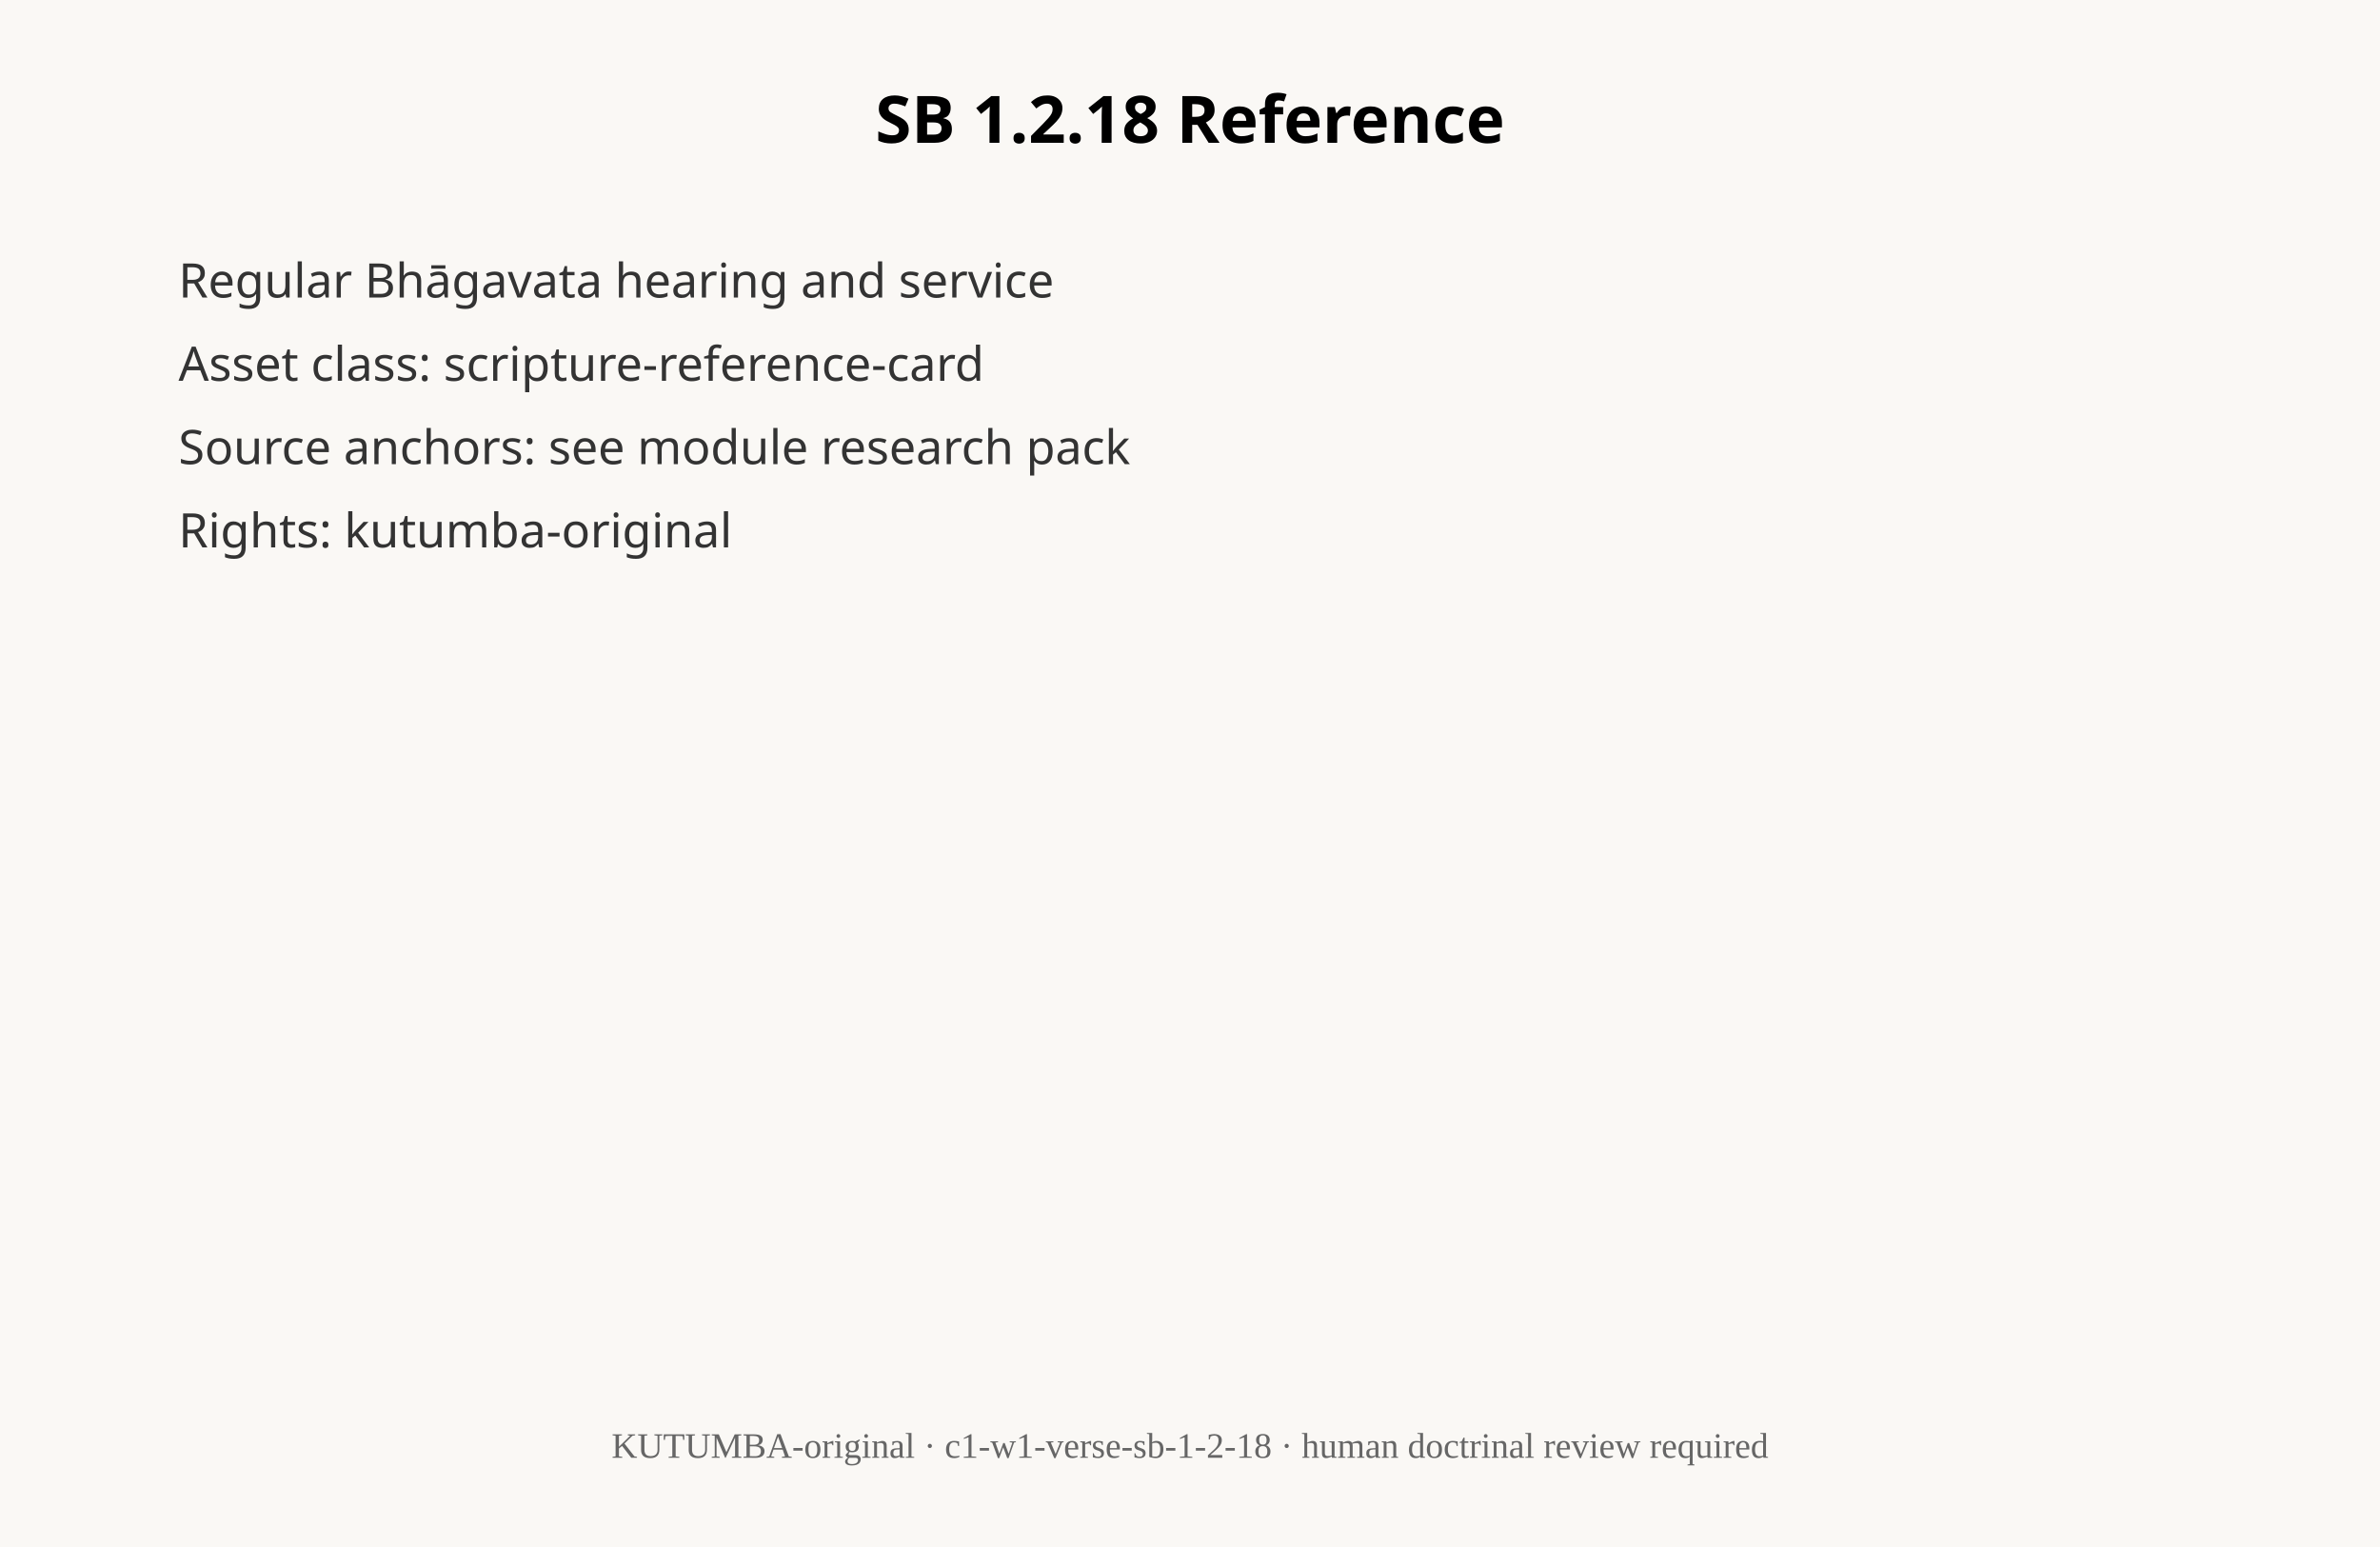
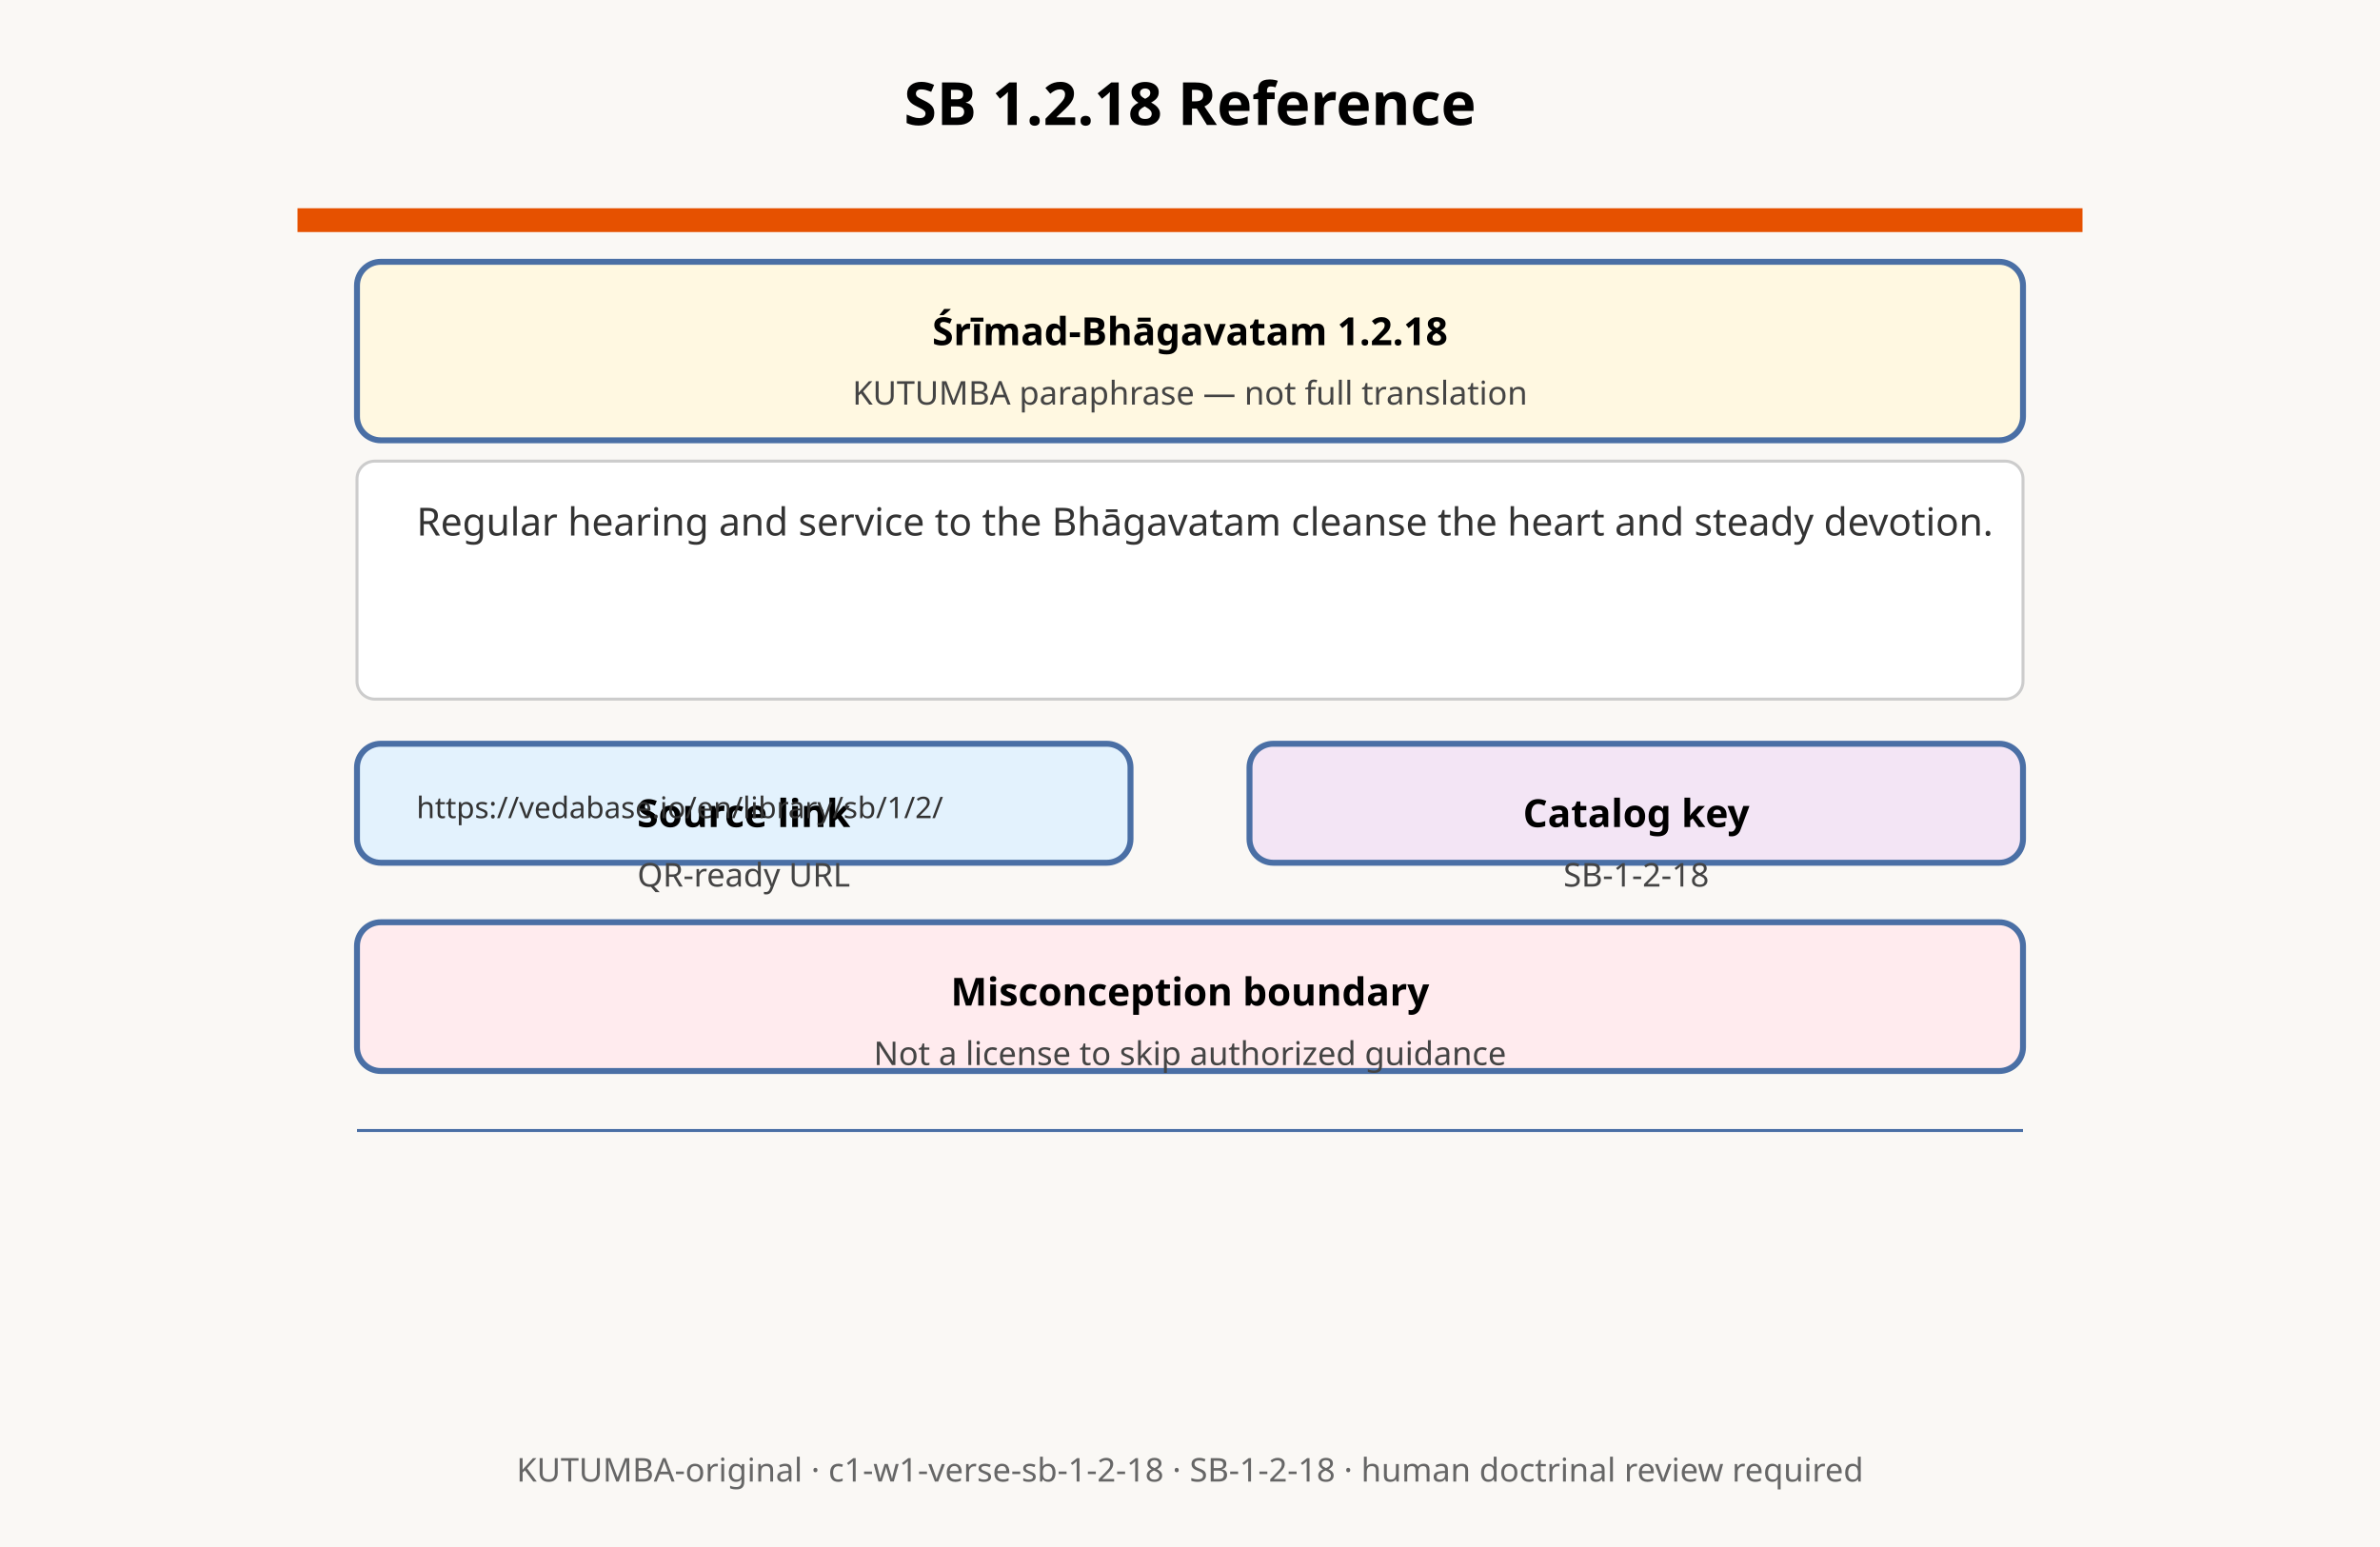
<svg xmlns="http://www.w3.org/2000/svg" viewBox="0 0 800 520" role="img">
  <rect width="800" height="520" fill="#faf8f5" />
-   <text x="400" y="48" text-anchor="middle" font-family="Segoe UI,sans-serif" font-size="22" font-weight="600">SB 1.2.18 Reference</text>
-   <text x="60" y="100" font-family="Segoe UI,sans-serif" font-size="16" fill="#333">Regular Bhāgavata hearing and service</text>
-   <text x="60" y="128" font-family="Segoe UI,sans-serif" font-size="16" fill="#333">Asset class: scripture-reference-card</text>
-   <text x="60" y="156" font-family="Segoe UI,sans-serif" font-size="16" fill="#333">Source anchors: see module research pack</text>
-   <text x="60" y="184" font-family="Segoe UI,sans-serif" font-size="16" fill="#333">Rights: kutumba-original</text>
-   <text x="400" y="490" text-anchor="middle" font-size="12" fill="#666">KUTUMBA-original · c1-w1-verse-sb-1-2-18 · human doctrinal review required</text>
+   <text x="400" y="42" text-anchor="middle" font-family="Segoe UI,sans-serif" font-size="20" font-weight="600">SB 1.2.18 Reference</text>
+   <rect x="100" y="70" width="600" height="8" fill="#e65100" />
+   <rect x="120" y="88" width="560" height="60" rx="8" fill="#fff8e1" stroke="#4a6fa5" stroke-width="2" />
+   <text x="400" y="116" text-anchor="middle" font-family="Segoe UI,sans-serif" font-size="13" font-weight="600">Śrīmad-Bhāgavatam 1.2.18</text>
+   <text x="400" y="136" text-anchor="middle" font-family="Segoe UI,sans-serif" font-size="11" fill="#444">KUTUMBA paraphrase — not full translation</text>
+   <rect x="120" y="155" width="560" height="80" rx="6" fill="#ffffff" stroke="#ccc" />
+   <text x="140" y="180" text-anchor="start" font-family="Segoe UI,sans-serif" font-size="13" font-weight="normal" fill="#333">Regular hearing and service to the Bhāgavatam cleanse the heart and steady devotion.</text>
+   <rect x="120" y="250" width="260" height="40" rx="8" fill="#e3f2fd" stroke="#4a6fa5" stroke-width="2" />
+   <text x="250" y="278" text-anchor="middle" font-family="Segoe UI,sans-serif" font-size="13" font-weight="600">Source link</text>
+   <text x="250" y="298" text-anchor="middle" font-family="Segoe UI,sans-serif" font-size="11" fill="#444">QR-ready URL</text>
+   <text x="140" y="275" text-anchor="start" font-family="Segoe UI,sans-serif" font-size="10" font-weight="normal" fill="#333">https://vedabase.io/en/library/sb/1/2/</text>
+   <rect x="420" y="250" width="260" height="40" rx="8" fill="#f3e5f5" stroke="#4a6fa5" stroke-width="2" />
+   <text x="550" y="278" text-anchor="middle" font-family="Segoe UI,sans-serif" font-size="13" font-weight="600">Catalog key</text>
+   <text x="550" y="298" text-anchor="middle" font-family="Segoe UI,sans-serif" font-size="11" fill="#444">SB-1-2-18</text>
+   <rect x="120" y="310" width="560" height="50" rx="8" fill="#ffebee" stroke="#4a6fa5" stroke-width="2" />
+   <text x="400" y="338" text-anchor="middle" font-family="Segoe UI,sans-serif" font-size="13" font-weight="600">Misconception boundary</text>
+   <text x="400" y="358" text-anchor="middle" font-family="Segoe UI,sans-serif" font-size="11" fill="#444">Not a license to skip authorized guidance</text>
+   <line x1="120" y1="380" x2="680" y2="380" stroke="#4a6fa5" stroke-width="1" />
+   <text x="400" y="498" text-anchor="middle" font-family="Segoe UI,sans-serif" font-size="11" fill="#666">
+     KUTUMBA-original · c1-w1-verse-sb-1-2-18 · SB-1-2-18 · human doctrinal review required
+   </text>
</svg>
